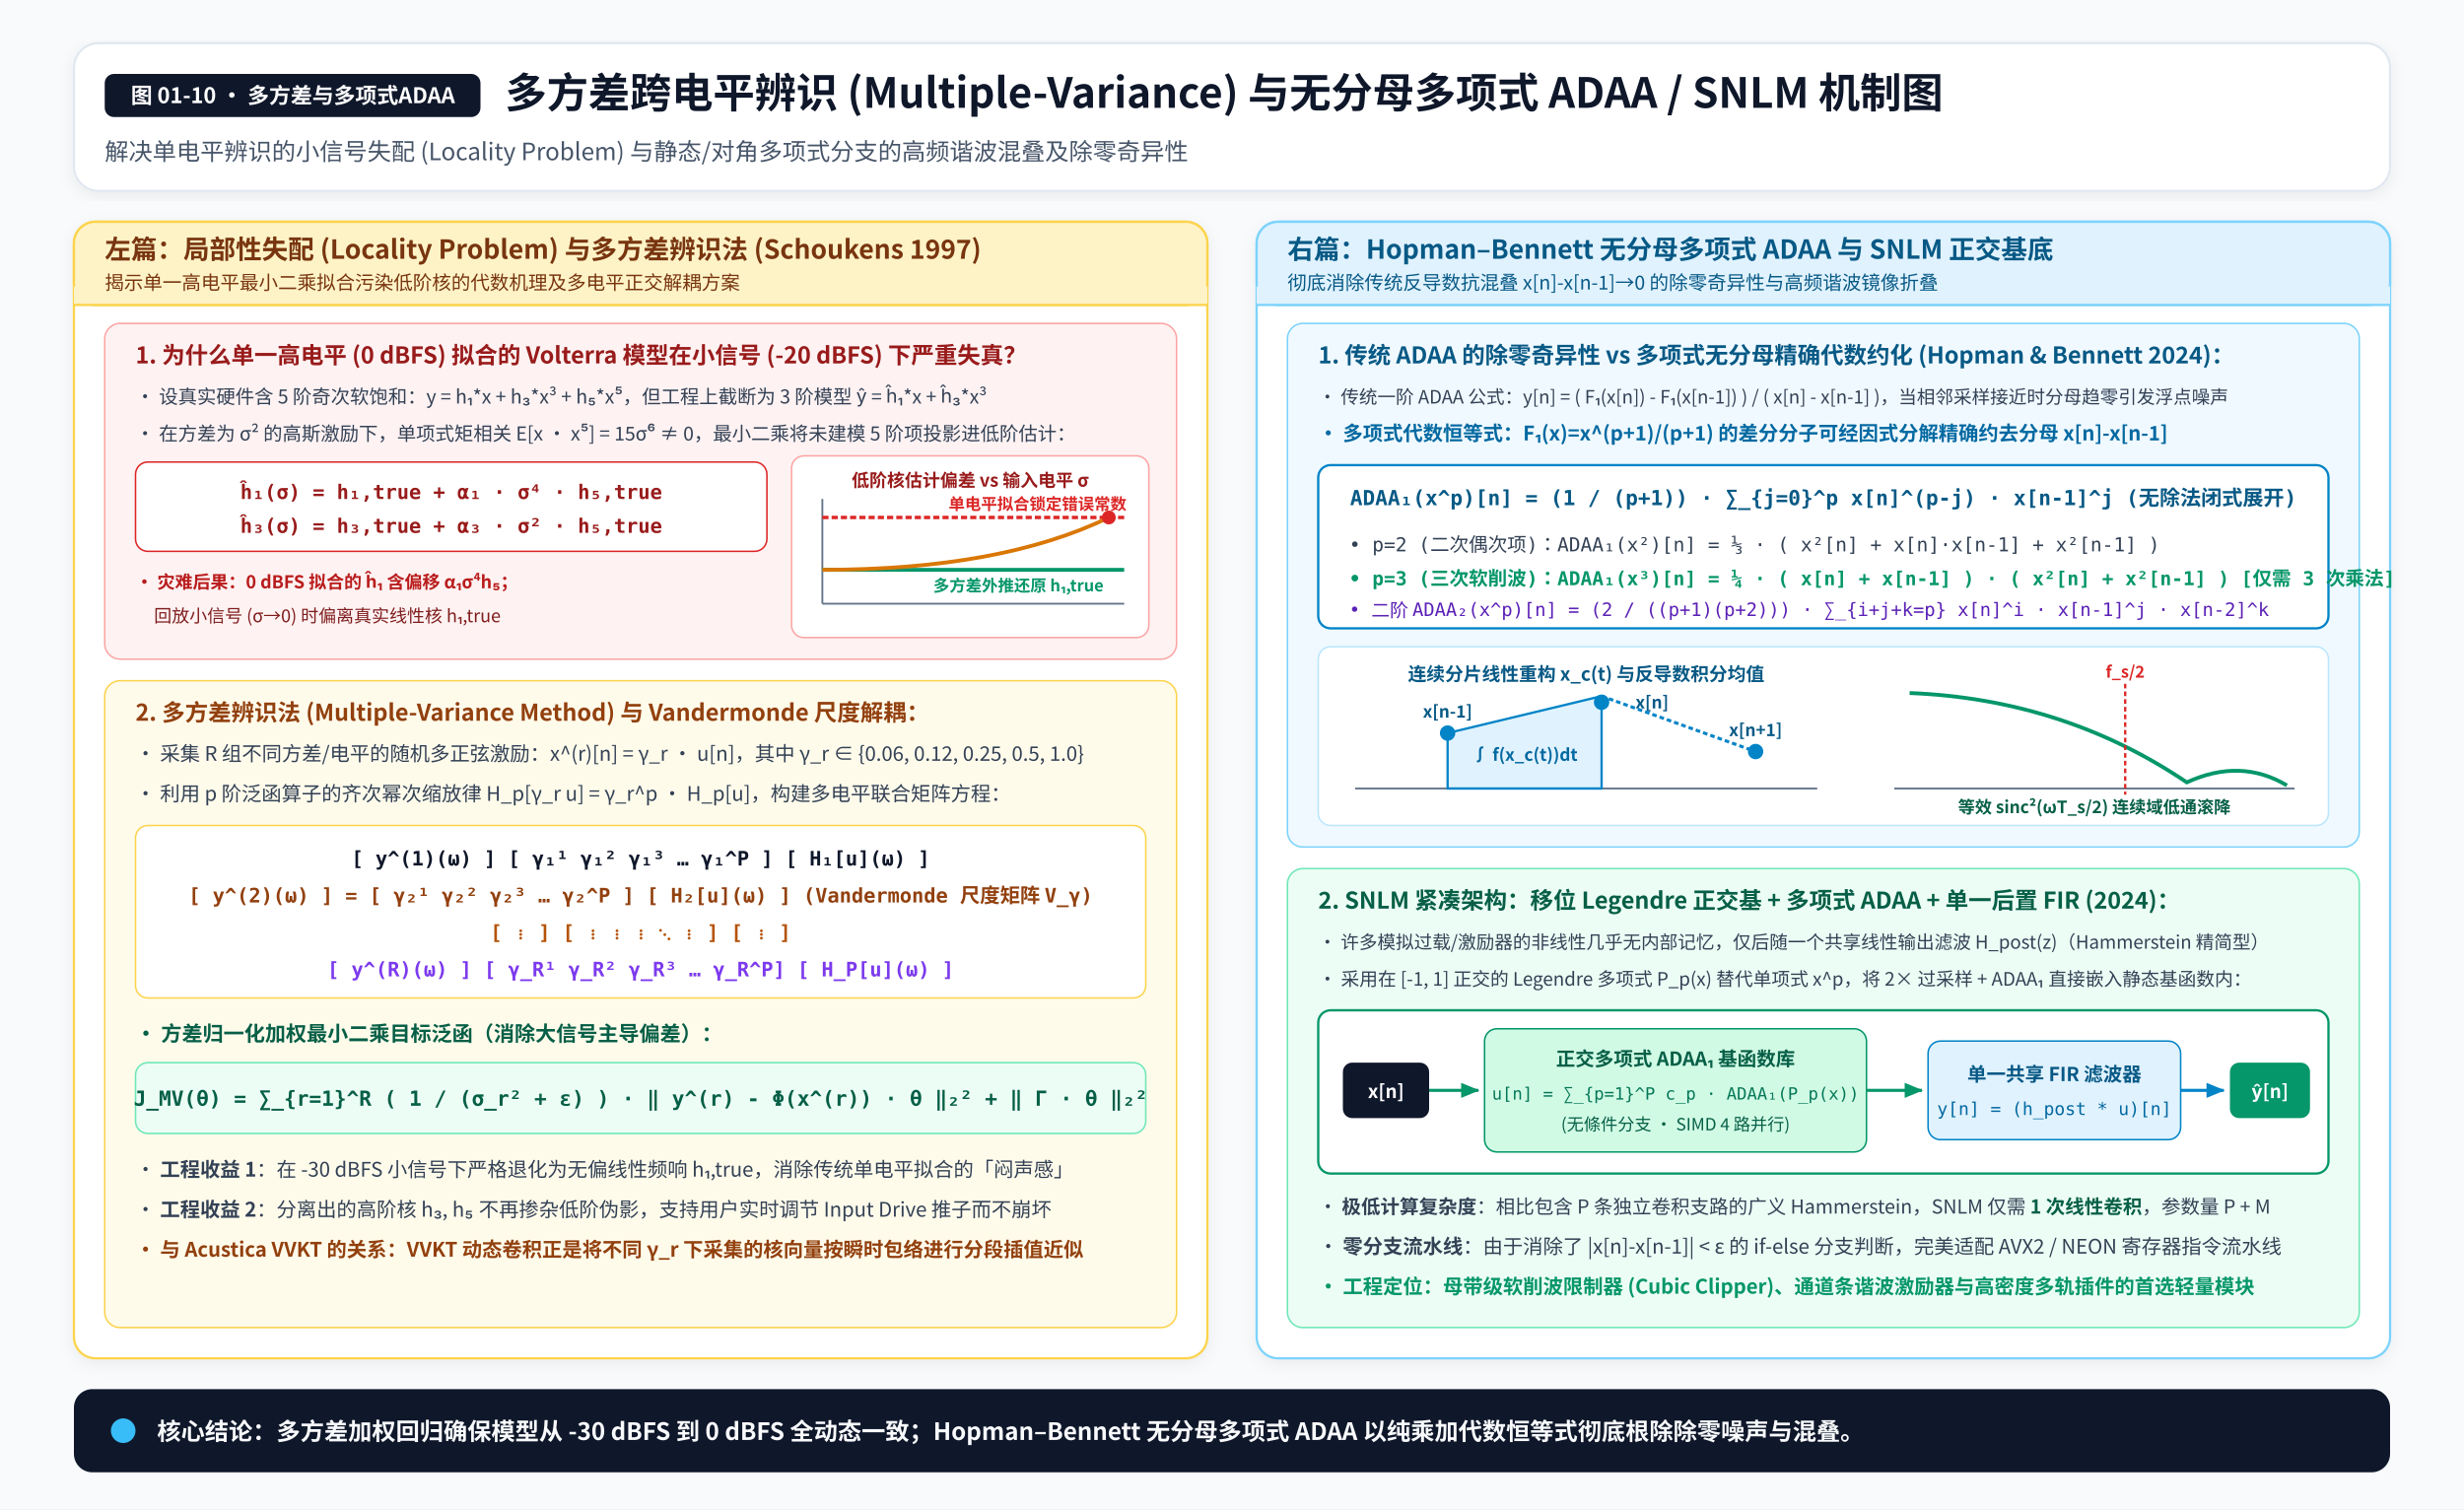
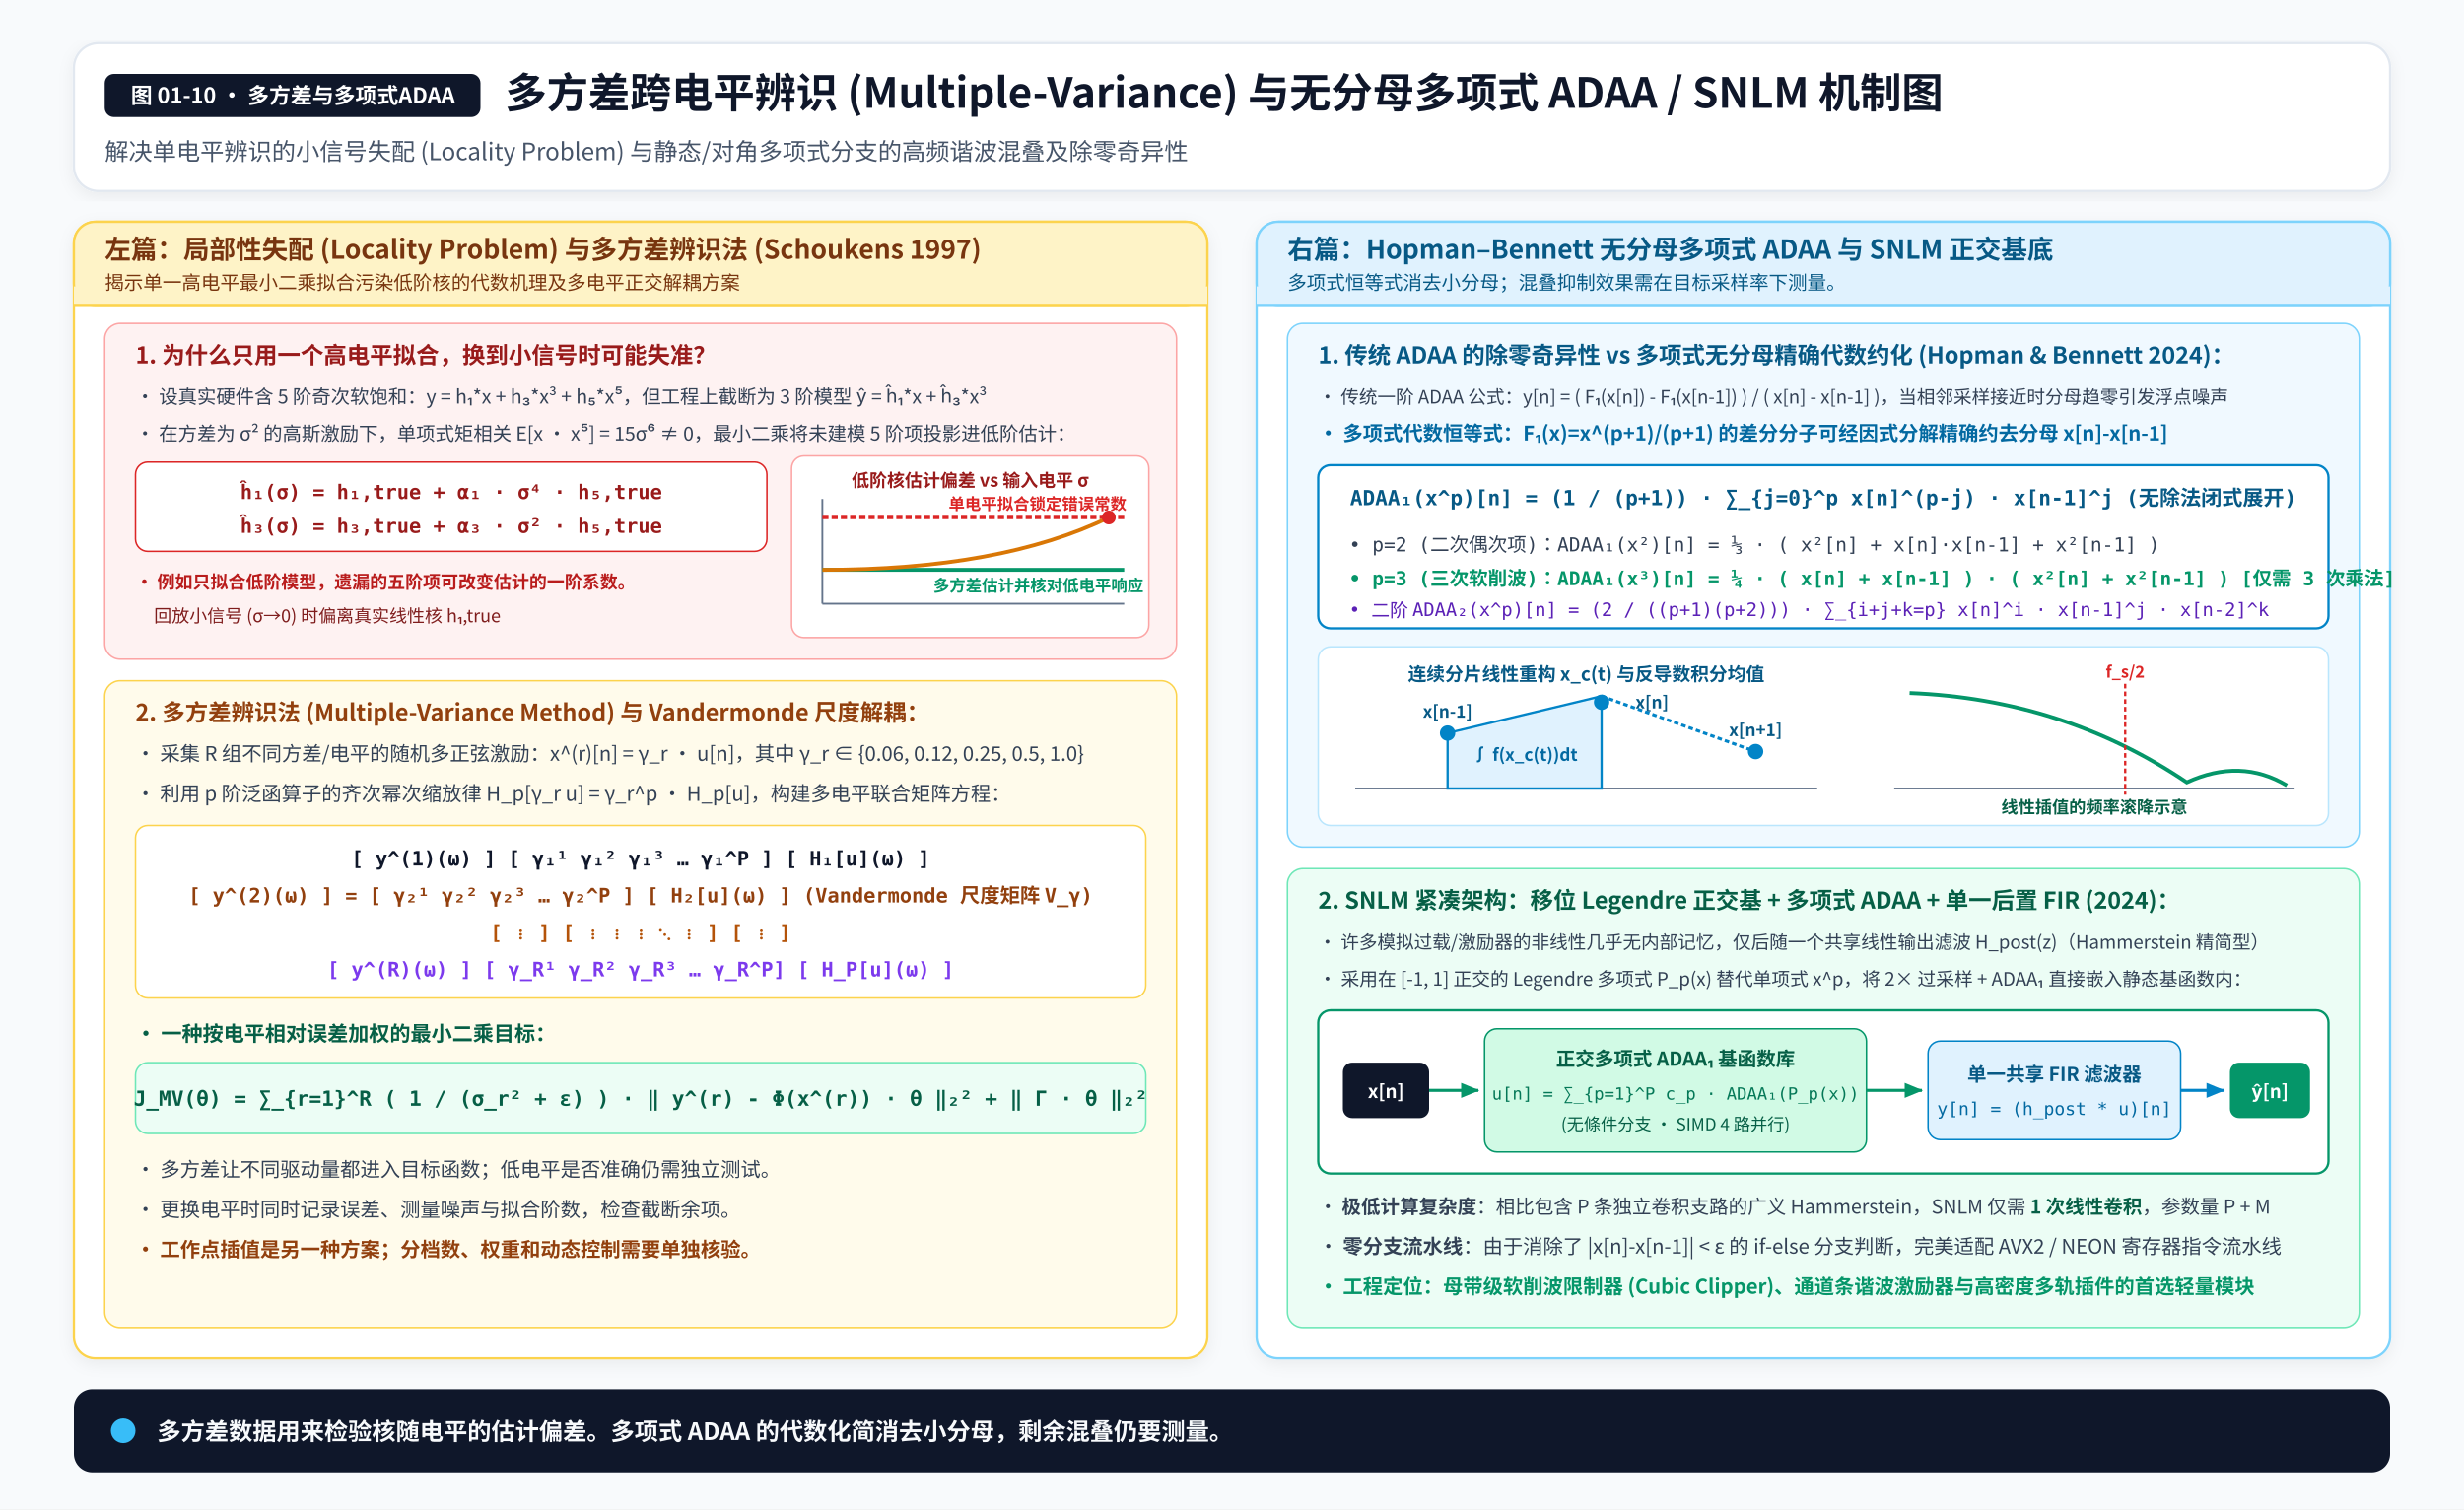
<svg xmlns="http://www.w3.org/2000/svg" width="1600" height="980" viewBox="0 0 1600 980" font-family="'Noto Sans CJK SC', 'PingFang SC', 'Microsoft YaHei', system-ui, -apple-system, sans-serif">
  <defs>
    <filter id="shadow" x="-5%" y="-5%" width="110%" height="112%">
      <feGaussianBlur in="SourceAlpha" stdDeviation="5" result="vBlur" />
      <feOffset in="vBlur" dx="0" dy="3" result="vOffset" />
      <feComponentTransfer>
        <feFuncA type="linear" slope="0.06" />
      </feComponentTransfer>
      <feMerge>
        <feMergeNode />
        <feMergeNode in="SourceGraphic" />
      </feMerge>
    </filter>
    <marker id="arr-slate" viewBox="0 0 10 10" refX="8" refY="5" markerWidth="7" markerHeight="7" orient="auto-start-reverse">
      <path d="M 0 1.5 L 8.5 5 L 0 8.5 z" fill="#475569" />
    </marker>
    <marker id="arr-blue" viewBox="0 0 10 10" refX="8" refY="5" markerWidth="7" markerHeight="7" orient="auto-start-reverse">
      <path d="M 0 1.5 L 8.5 5 L 0 8.5 z" fill="#0284C7" />
    </marker>
    <marker id="arr-amber" viewBox="0 0 10 10" refX="8" refY="5" markerWidth="7" markerHeight="7" orient="auto-start-reverse">
      <path d="M 0 1.5 L 8.5 5 L 0 8.5 z" fill="#D97706" />
    </marker>
    <marker id="arr-purple" viewBox="0 0 10 10" refX="8" refY="5" markerWidth="7" markerHeight="7" orient="auto-start-reverse">
      <path d="M 0 1.5 L 8.5 5 L 0 8.5 z" fill="#7C3AED" />
    </marker>
    <marker id="arr-green" viewBox="0 0 10 10" refX="8" refY="5" markerWidth="7" markerHeight="7" orient="auto-start-reverse">
      <path d="M 0 1.5 L 8.5 5 L 0 8.5 z" fill="#059669" />
    </marker>
    <marker id="arr-red" viewBox="0 0 10 10" refX="8" refY="5" markerWidth="7" markerHeight="7" orient="auto-start-reverse">
      <path d="M 0 1.5 L 8.5 5 L 0 8.5 z" fill="#DC2626" />
    </marker>
  </defs>
  <rect width="1600" height="980" fill="#F8FAFC" />
  <rect x="48" y="28" width="1504" height="96" rx="16" fill="#FFFFFF" stroke="#E2E8F0" stroke-width="1.5" filter="url(#shadow)" />
  <rect x="68" y="48" width="244" height="28" rx="6" fill="#0F172A" />
  <text x="190.2" y="67" text-anchor="middle" font-size="14" font-weight="bold" fill="#FFFFFF">图 01-10 · 多方差与多项式ADAA</text>
  <text x="328" y="70" font-size="27" font-weight="bold" fill="#0F172A">多方差跨电平辨识 (Multiple-Variance) 与无分母多项式 ADAA / SNLM 机制图</text>
  <text x="68" y="104" font-size="15.5" fill="#475569">解决单电平辨识的小信号失配 (Locality Problem) 与静态/对角多项式分支的高频谐波混叠及除零奇异性</text>
  <rect x="48" y="144" width="736" height="738" rx="14" fill="#FFFFFF" stroke="#FCD34D" stroke-width="1.5" filter="url(#shadow)" />
  <rect x="48" y="144" width="736" height="54" rx="14" fill="#FEF3C7" stroke="#FCD34D" stroke-width="1.5" />
  <rect x="48" y="186" width="736" height="12" fill="#FEF3C7" />
  <line x1="48" y1="198" x2="784" y2="198" stroke="#FCD34D" stroke-width="1.5" />
  <text x="68" y="168" font-size="17" font-weight="bold" fill="#78350F">左篇：局部性失配 (Locality Problem) 与多方差辨识法 (Schoukens 1997)</text>
  <text x="68" y="188" font-size="12.5" fill="#78350F">揭示单一高电平最小二乘拟合污染低阶核的代数机理及多电平正交解耦方案</text>
  <rect x="816" y="144" width="736" height="738" rx="14" fill="#FFFFFF" stroke="#7DD3FC" stroke-width="1.5" filter="url(#shadow)" />
  <rect x="816" y="144" width="736" height="54" rx="14" fill="#E0F2FE" stroke="#7DD3FC" stroke-width="1.5" />
  <rect x="816" y="186" width="736" height="12" fill="#E0F2FE" />
  <line x1="816" y1="198" x2="1552" y2="198" stroke="#7DD3FC" stroke-width="1.5" />
  <text x="836" y="168" font-size="17" font-weight="bold" fill="#075985">右篇：Hopman–Bennett 无分母多项式 ADAA 与 SNLM 正交基底</text>
-   <text x="836" y="188" font-size="12.5" fill="#075985">彻底消除传统反导数抗混叠 x[n]-x[n-1]→0 的除零奇异性与高频谐波镜像折叠</text>
+   <text x="836" y="188" font-size="12.5" fill="#075985">多项式恒等式消去小分母；混叠抑制效果需在目标采样率下测量。</text>
  <rect x="68" y="210" width="696" height="218" rx="10" fill="#FEF2F2" stroke="#FCA5A5" />
-   <text x="88" y="236" font-size="15" font-weight="bold" fill="#991B1B">1. 为什么单一高电平 (0 dBFS) 拟合的 Volterra 模型在小信号 (-20 dBFS) 下严重失真？</text>
+   <text x="88" y="236" font-size="15" font-weight="bold" fill="#991B1B">1. 为什么只用一个高电平拟合，换到小信号时可能失准？</text>
  <text x="88" y="262" font-size="12.4" fill="#334155">• 设真实硬件含 5 阶奇次软饱和：y = h₁*x + h₃*x³ + h₅*x⁵，但工程上截断为 3 阶模型 ŷ = ĥ₁*x + ĥ₃*x³</text>
  <text x="88" y="286" font-size="12.4" fill="#334155">• 在方差为 σ² 的高斯激励下，单项式矩相关 E[x · x⁵] = 15σ⁶ ≠ 0，最小二乘将未建模 5 阶项投影进低阶估计：</text>
  <rect x="88" y="300" width="410" height="58" rx="8" fill="#FFFFFF" stroke="#DC2626" />
  <text x="293" y="324" text-anchor="middle" font-size="13" font-family="'JetBrains Mono', 'Fira Code', 'SFMono-Regular', Consolas, monospace" font-weight="bold" fill="#991B1B">ĥ₁(σ) = h₁,true + α₁ · σ⁴ · h₅,true</text>
  <text x="293" y="346" text-anchor="middle" font-size="13" font-family="'JetBrains Mono', 'Fira Code', 'SFMono-Regular', Consolas, monospace" font-weight="bold" fill="#991B1B">ĥ₃(σ) = h₃,true + α₃ · σ² · h₅,true</text>
-   <text x="88" y="382" font-size="11.5" font-weight="bold" fill="#B91C1C">• 灾难后果：0 dBFS 拟合的 ĥ₁ 含偏移 α₁σ⁴h₅；</text>
+   <text x="88" y="382" font-size="11.5" font-weight="bold" fill="#B91C1C">• 例如只拟合低阶模型，遗漏的五阶项可改变估计的一阶系数。</text>
  <text x="100" y="404" font-size="11.5" fill="#7F1D1D">回放小信号 (σ→0) 时偏离真实线性核 h₁,true</text>
  <rect x="514" y="296" width="232" height="118" rx="8" fill="#FFFFFF" stroke="#FCA5A5" />
  <text x="630" y="316" text-anchor="middle" font-size="11.5" font-weight="bold" fill="#991B1B">低阶核估计偏差 vs 输入电平 σ</text>
  <line x1="534" y1="392" x2="730" y2="392" stroke="#64748B" stroke-width="1.2" />
  <line x1="534" y1="324" x2="534" y2="392" stroke="#64748B" stroke-width="1.2" />
  <line x1="534" y1="370" x2="730" y2="370" stroke="#059669" stroke-width="2.5" />
  <line x1="534" y1="336" x2="730" y2="336" stroke="#DC2626" stroke-width="2.2" stroke-dasharray="4 2" />
  <path d="M 534 370 Q 650 370 720 336" fill="none" stroke="#D97706" stroke-width="2.5" />
  <circle cx="720" cy="336" r="4.5" fill="#DC2626" />
  <text x="616" y="331" font-size="10.5" font-weight="bold" fill="#DC2626">单电平拟合锁定错误常数</text>
-   <text x="606" y="384" font-size="10.5" font-weight="bold" fill="#059669">多方差外推还原 h₁,true</text>
+   <text x="606" y="384" font-size="10.5" font-weight="bold" fill="#059669">多方差估计并核对低电平响应</text>
  <rect x="68" y="442" width="696" height="420" rx="10" fill="#FFFBEB" stroke="#FCD34D" />
  <text x="88" y="468" font-size="15" font-weight="bold" fill="#92400E">2. 多方差辨识法 (Multiple-Variance Method) 与 Vandermonde 尺度解耦：</text>
  <text x="88" y="494" font-size="13" fill="#334155">• 采集 R 组不同方差/电平的随机多正弦激励：x^(r)[n] = γ_r · u[n]，其中 γ_r ∈ {0.06, 0.12, 0.25, 0.5, 1.0}</text>
  <text x="88" y="520" font-size="13" fill="#334155">• 利用 p 阶泛函算子的齐次幂次缩放律 H_p[γ_r u] = γ_r^p · H_p[u]，构建多电平联合矩阵方程：</text>
  <rect x="88" y="536" width="656" height="112" rx="8" fill="#FFFFFF" stroke="#FCD34D" />
  <text x="416" y="562" text-anchor="middle" font-size="13" font-family="'JetBrains Mono', 'Fira Code', 'SFMono-Regular', Consolas, monospace" font-weight="bold" fill="#0F172A">[ y^(1)(ω) ]   [ γ₁¹   γ₁²   γ₁³  …  γ₁^P ] [ H₁[u](ω) ]</text>
  <text x="416" y="586" text-anchor="middle" font-size="13" font-family="'JetBrains Mono', 'Fira Code', 'SFMono-Regular', Consolas, monospace" font-weight="bold" fill="#92400E">[ y^(2)(ω) ] = [ γ₂¹   γ₂²   γ₂³  …  γ₂^P ] [ H₂[u](ω) ]   (Vandermonde 尺度矩阵 V_γ)</text>
  <text x="416" y="610" text-anchor="middle" font-size="13" font-family="'JetBrains Mono', 'Fira Code', 'SFMono-Regular', Consolas, monospace" font-weight="bold" fill="#B45309">[   ⋮      ]   [  ⋮     ⋮     ⋮   ⋱   ⋮   ] [    ⋮     ]</text>
  <text x="416" y="634" text-anchor="middle" font-size="13" font-family="'JetBrains Mono', 'Fira Code', 'SFMono-Regular', Consolas, monospace" font-weight="bold" fill="#7C3AED">[ y^(R)(ω) ]   [ γ_R¹  γ_R²  γ_R³ …  γ_R^P] [ H_P[u](ω) ]</text>
-   <text x="88" y="676" font-size="13.5" font-weight="bold" fill="#065F46">• 方差归一化加权最小二乘目标泛函（消除大信号主导偏差）：</text>
+   <text x="88" y="676" font-size="13.5" font-weight="bold" fill="#065F46">• 一种按电平相对误差加权的最小二乘目标：</text>
  <rect x="88" y="690" width="656" height="46" rx="8" fill="#ECFDF5" stroke="#6EE7B7" />
  <text x="416" y="718" text-anchor="middle" font-size="13.5" font-family="'JetBrains Mono', 'Fira Code', 'SFMono-Regular', Consolas, monospace" font-weight="bold" fill="#065F46">J_MV(θ) = ∑_{r=1}^R  ( 1 / (σ_r² + ε) ) · ‖ y^(r) - Φ(x^(r)) · θ ‖₂² + ‖ Γ · θ ‖₂²</text>
-   <text x="88" y="764" font-size="13" fill="#334155">• <tspan font-weight="bold">工程收益 1</tspan>：在 -30 dBFS 小信号下严格退化为无偏线性频响 h₁,true，消除传统单电平拟合的「闷声感」</text>
-   <text x="88" y="790" font-size="13" fill="#334155">• <tspan font-weight="bold">工程收益 2</tspan>：分离出的高阶核 h₃, h₅ 不再掺杂低阶伪影，支持用户实时调节 Input Drive 推子而不崩坏</text>
-   <text x="88" y="816" font-size="13" font-weight="bold" fill="#92400E">• <tspan font-weight="bold">与 Acustica VVKT 的关系</tspan>：VVKT 动态卷积正是将不同 γ_r 下采集的核向量按瞬时包络进行分段插值近似</text>
+   <text x="88" y="764" font-size="13" fill="#334155">• 多方差让不同驱动量都进入目标函数；低电平是否准确仍需独立测试。</text>
+   <text x="88" y="790" font-size="13" fill="#334155">• 更换电平时同时记录误差、测量噪声与拟合阶数，检查截断余项。</text>
+   <text x="88" y="816" font-size="13" font-weight="bold" fill="#92400E">• 工作点插值是另一种方案；分档数、权重和动态控制需要单独核验。</text>
  <rect x="836" y="210" width="696" height="340" rx="10" fill="#F0F9FF" stroke="#7DD3FC" />
  <text x="856" y="236" font-size="15" font-weight="bold" fill="#075985">1. 传统 ADAA 的除零奇异性 vs 多项式无分母精确代数约化 (Hopman &amp; Bennett 2024)：</text>
  <text x="856" y="262" font-size="11.9" fill="#334155">• 传统一阶 ADAA 公式：y[n] = ( F₁(x[n]) - F₁(x[n-1]) ) / ( x[n] - x[n-1] )，当相邻采样接近时分母趋零引发浮点噪声</text>
  <text x="856" y="286" font-size="13" font-weight="bold" fill="#0369A1">• 多项式代数恒等式：F₁(x)=x^(p+1)/(p+1) 的差分分子可经因式分解精确约去分母 x[n]-x[n-1]</text>
  <rect x="856" y="302" width="656" height="106" rx="8" fill="#FFFFFF" stroke="#0284C7" stroke-width="1.5" />
  <text x="1184" y="328" text-anchor="middle" font-size="13.5" font-family="'JetBrains Mono', 'Fira Code', 'SFMono-Regular', Consolas, monospace" font-weight="bold" fill="#075985">ADAA₁(x^p)[n] = (1 / (p+1)) · ∑_{j=0}^p  x[n]^(p-j) · x[n-1]^j   (无除法闭式展开)</text>
  <text x="876" y="358" font-size="12.5" font-family="'JetBrains Mono', 'Fira Code', 'SFMono-Regular', Consolas, monospace" fill="#334155">• p=2 (二次偶次项)：ADAA₁(x²)[n] = ⅓ · ( x²[n] + x[n]·x[n-1] + x²[n-1] )</text>
  <text x="876" y="380" font-size="12.5" font-family="'JetBrains Mono', 'Fira Code', 'SFMono-Regular', Consolas, monospace" fill="#059669" font-weight="bold">• p=3 (三次软削波)：ADAA₁(x³)[n] = ¼ · ( x[n] + x[n-1] ) · ( x²[n] + x²[n-1] )   [仅需 3 次乘法]</text>
  <text x="876" y="400" font-size="12" font-family="'JetBrains Mono', 'Fira Code', 'SFMono-Regular', Consolas, monospace" fill="#5B21B6">• 二阶 ADAA₂(x^p)[n] = (2 / ((p+1)(p+2))) · ∑_{i+j+k=p} x[n]^i · x[n-1]^j · x[n-2]^k</text>
  <rect x="856" y="420" width="656" height="116" rx="8" fill="#FFFFFF" stroke="#BAE6FD" />
  <text x="1030" y="442" text-anchor="middle" font-size="12" font-weight="bold" fill="#075985">连续分片线性重构 x_c(t) 与反导数积分均值</text>
  <line x1="880" y1="512" x2="1180" y2="512" stroke="#64748B" stroke-width="1.2" />
  <polygon points="940,512 940,476 1040,452 1040,512" fill="#E0F2FE" stroke="#0284C7" stroke-width="1.5" />
  <circle cx="940" cy="476" r="5" fill="#0284C7" />
  <text x="940" y="466" text-anchor="middle" font-size="11" font-weight="bold" fill="#075985">x[n-1]</text>
  <circle cx="1040" cy="456" r="5" fill="#0284C7" />
  <text x="1062" y="460" font-size="11" font-weight="bold" fill="#075985">x[n]</text>
  <circle cx="1140" cy="488" r="5" fill="#0284C7" />
  <text x="1140" y="478" text-anchor="middle" font-size="11" font-weight="bold" fill="#075985">x[n+1]</text>
  <line x1="1040" y1="452" x2="1140" y2="488" stroke="#0284C7" stroke-width="2" stroke-dasharray="3 2" />
  <text x="990" y="494" text-anchor="middle" font-size="11" font-weight="bold" fill="#0369A1">∫ f(x_c(t))dt</text>
  <line x1="1230" y1="512" x2="1490" y2="512" stroke="#64748B" stroke-width="1.2" />
  <path d="M 1240 450 Q 1340 454 1420 508 Q 1455 492 1485 510" fill="none" stroke="#059669" stroke-width="2.5" />
  <line x1="1380" y1="444" x2="1380" y2="516" stroke="#DC2626" stroke-width="1.5" stroke-dasharray="3 2" />
  <text x="1380" y="440" text-anchor="middle" font-size="10.5" font-weight="bold" fill="#DC2626">f_s/2</text>
-   <text x="1360" y="528" text-anchor="middle" font-size="11" font-weight="bold" fill="#065F46">等效 sinc²(ωT_s/2) 连续域低通滚降</text>
+   <text x="1360" y="528" text-anchor="middle" font-size="11" font-weight="bold" fill="#065F46">线性插值的频率滚降示意</text>
  <rect x="836" y="564" width="696" height="298" rx="10" fill="#ECFDF5" stroke="#6EE7B7" />
  <text x="856" y="590" font-size="15" font-weight="bold" fill="#065F46">2. SNLM 紧凑架构：移位 Legendre 正交基 + 多项式 ADAA + 单一后置 FIR (2024)：</text>
  <text x="856" y="616" font-size="11.9" fill="#334155">• 许多模拟过载/激励器的非线性几乎无内部记忆，仅后随一个共享线性输出滤波 H_post(z)（Hammerstein 精简型）</text>
  <text x="856" y="640" font-size="12.0" fill="#334155">• 采用在 [-1, 1] 正交的 Legendre 多项式 P_p(x) 替代单项式 x^p，将 2× 过采样 + ADAA₁ 直接嵌入静态基函数内：</text>
  <rect x="856" y="656" width="656" height="106" rx="8" fill="#FFFFFF" stroke="#059669" stroke-width="1.5" />
  <rect x="872" y="690" width="56" height="36" rx="6" fill="#0F172A" />
  <text x="900" y="713" text-anchor="middle" font-size="12" font-weight="bold" fill="#FFFFFF">x[n]</text>
  <line x1="928" y1="708" x2="960" y2="708" stroke="#059669" stroke-width="2" marker-end="url(#arr-green)" />
  <rect x="964" y="668" width="248" height="80" rx="8" fill="#D1FAE5" stroke="#059669" />
  <text x="1088" y="692" text-anchor="middle" font-size="12.5" font-weight="bold" fill="#065F46">正交多项式 ADAA₁ 基函数库</text>
  <text x="1088" y="714" text-anchor="middle" font-size="11.0" font-family="'JetBrains Mono', 'Fira Code', 'SFMono-Regular', Consolas, monospace" fill="#047857">u[n] = ∑_{p=1}^P c_p · ADAA₁(P_p(x))</text>
  <text x="1088" y="734" text-anchor="middle" font-size="11" fill="#065F46">(无條件分支 · SIMD 4 路并行)</text>
  <line x1="1212" y1="708" x2="1248" y2="708" stroke="#059669" stroke-width="2" marker-end="url(#arr-green)" />
  <rect x="1252" y="676" width="164" height="64" rx="8" fill="#E0F2FE" stroke="#0284C7" />
  <text x="1334" y="702" text-anchor="middle" font-size="12.5" font-weight="bold" fill="#075985">单一共享 FIR 滤波器</text>
  <text x="1334" y="724" text-anchor="middle" font-size="11.5" font-family="'JetBrains Mono', 'Fira Code', 'SFMono-Regular', Consolas, monospace" fill="#0369A1">y[n] = (h_post * u)[n]</text>
  <line x1="1416" y1="708" x2="1444" y2="708" stroke="#0284C7" stroke-width="2" marker-end="url(#arr-blue)" />
  <rect x="1448" y="690" width="52" height="36" rx="6" fill="#059669" />
  <text x="1474" y="713" text-anchor="middle" font-size="12" font-weight="bold" fill="#FFFFFF">ŷ[n]</text>
  <text x="856" y="788" font-size="12.5" fill="#334155">• <tspan font-weight="bold">极低计算复杂度</tspan>：相比包含 P 条独立卷积支路的广义 Hammerstein，SNLM 仅需 <tspan font-weight="bold" fill="#065F46">1 次线性卷积</tspan>，参数量 P + M</text>
  <text x="856" y="814" font-size="13" fill="#334155">• <tspan font-weight="bold">零分支流水线</tspan>：由于消除了 |x[n]-x[n-1]| &lt; ε 的 if-else 分支判断，完美适配 AVX2 / NEON 寄存器指令流水线</text>
  <text x="856" y="840" font-size="13" font-weight="bold" fill="#059669">• 工程定位：母带级软削波限制器 (Cubic Clipper)、通道条谐波激励器与高密度多轨插件的首选轻量模块</text>
  <rect x="48" y="902" width="1504" height="54" rx="12" fill="#0F172A" />
  <circle cx="80" cy="929" r="8" fill="#38BDF8" />
-   <text x="102" y="935" font-size="15.5" font-weight="bold" fill="#F8FAFC">核心结论：多方差加权回归确保模型从 -30 dBFS 到 0 dBFS 全动态一致；Hopman–Bennett 无分母多项式 ADAA 以纯乘加代数恒等式彻底根除除零噪声与混叠。</text>
+   <text x="102" y="935" font-size="15.5" font-weight="bold" fill="#F8FAFC">多方差数据用来检验核随电平的估计偏差。多项式 ADAA 的代数化简消去小分母，剩余混叠仍要测量。</text>
</svg>
